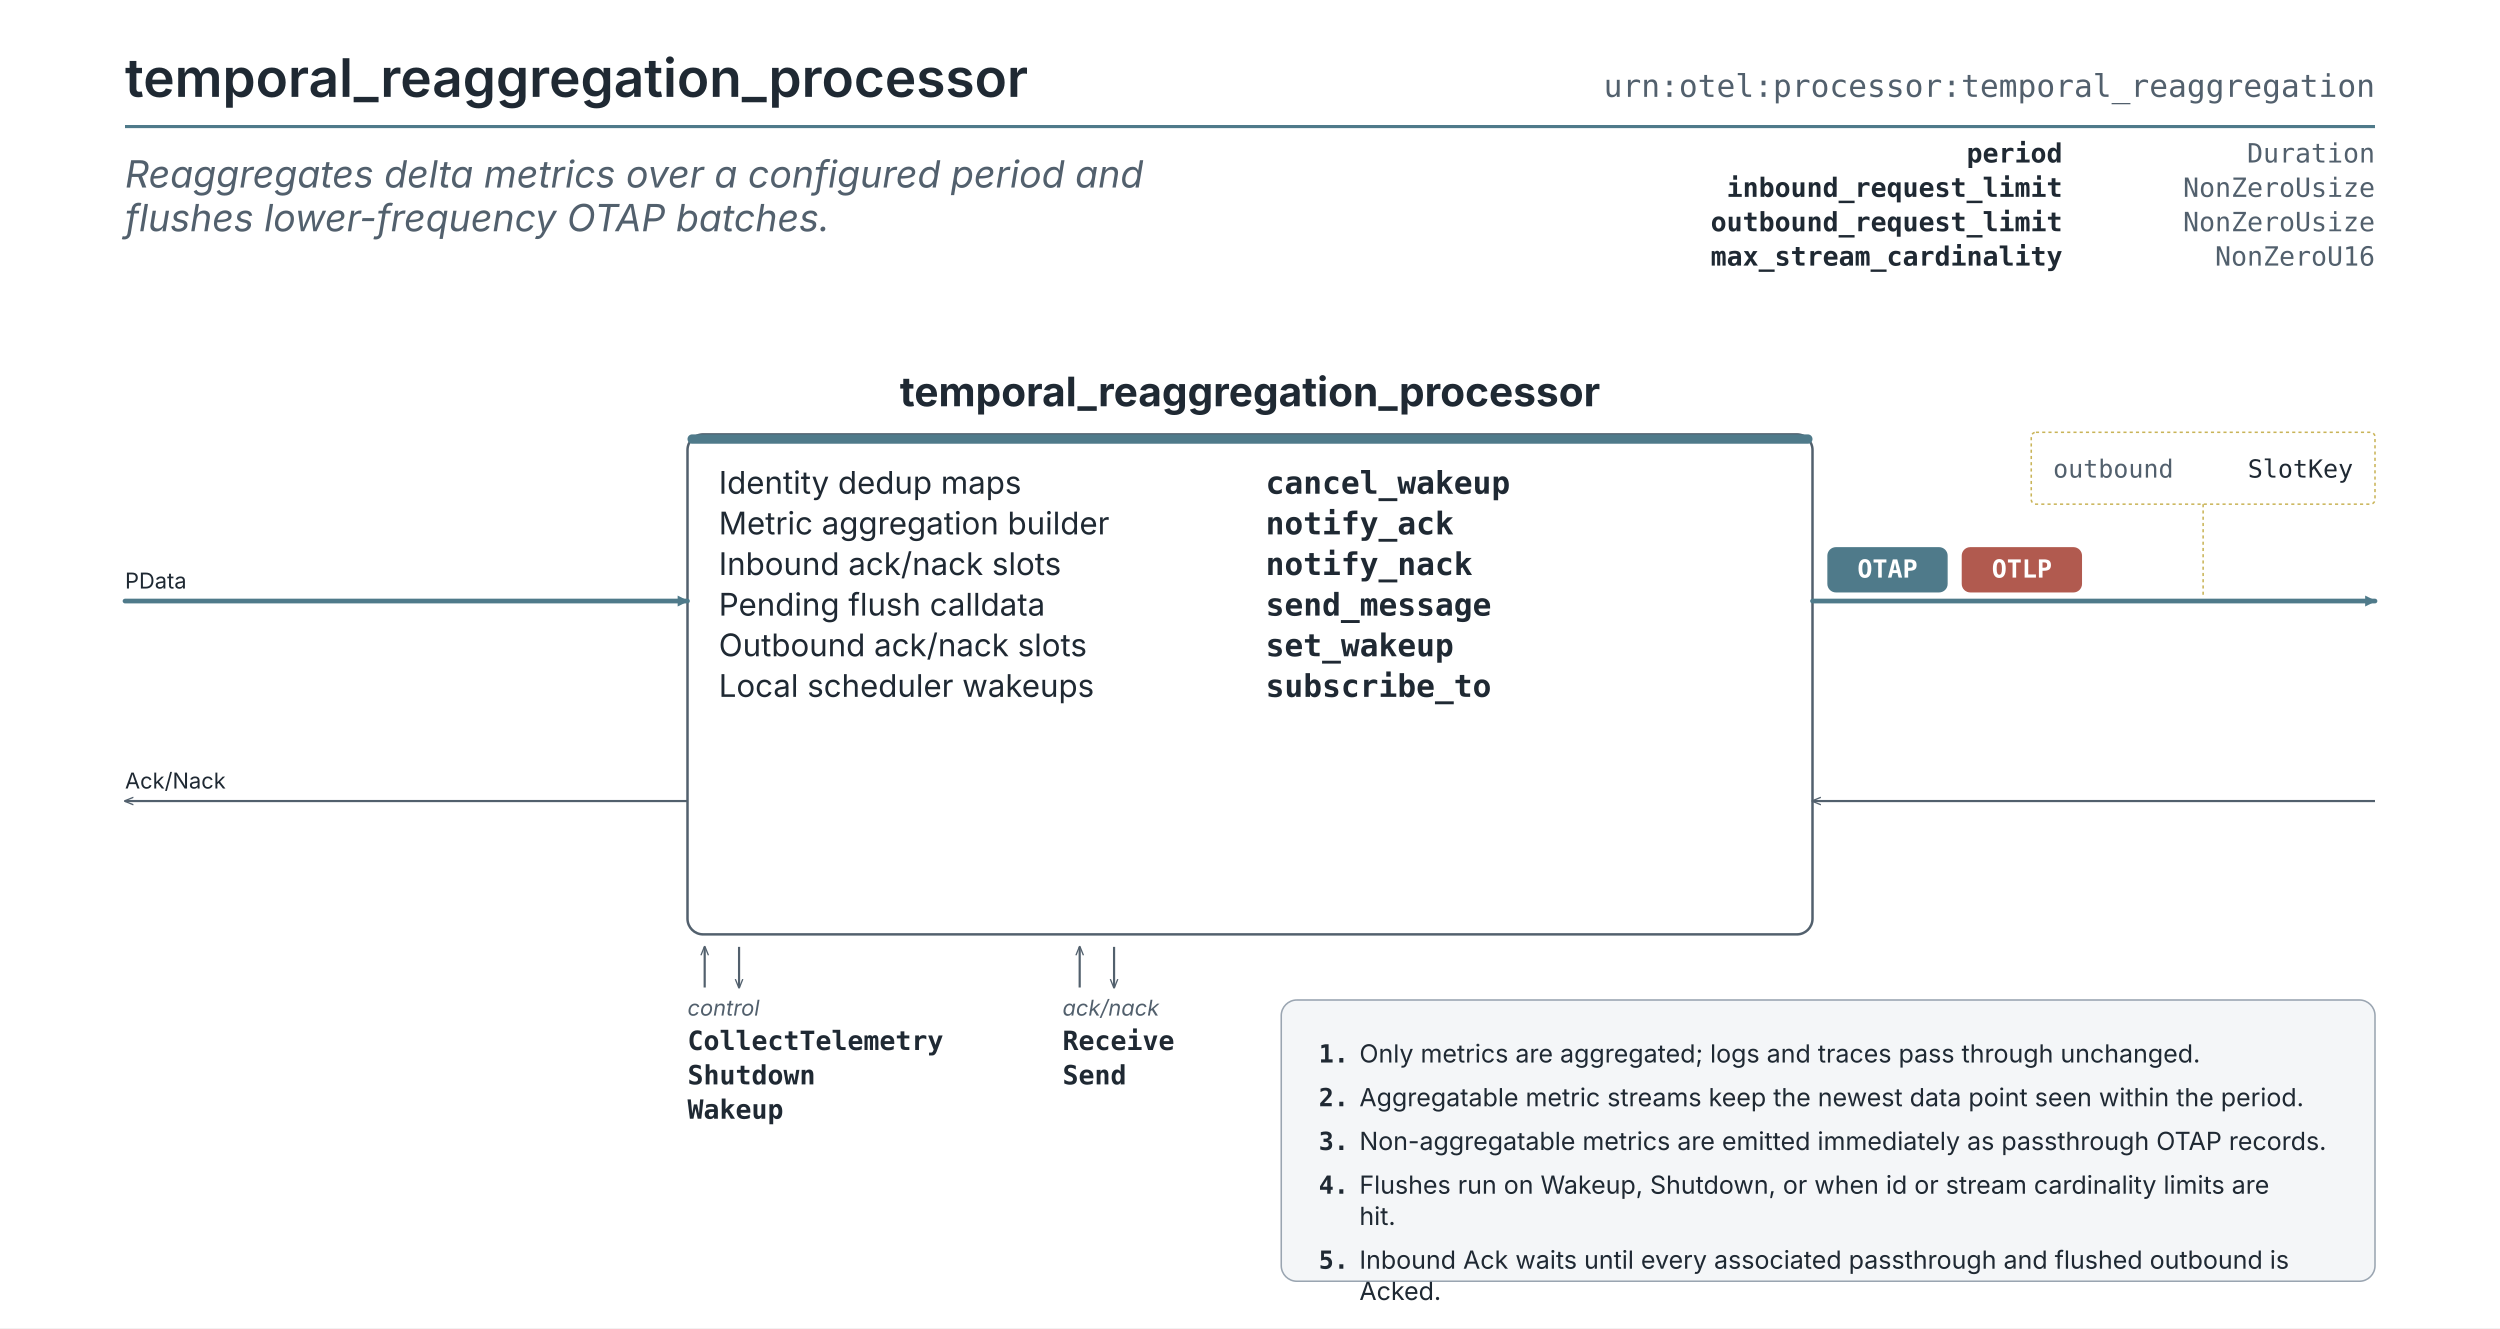
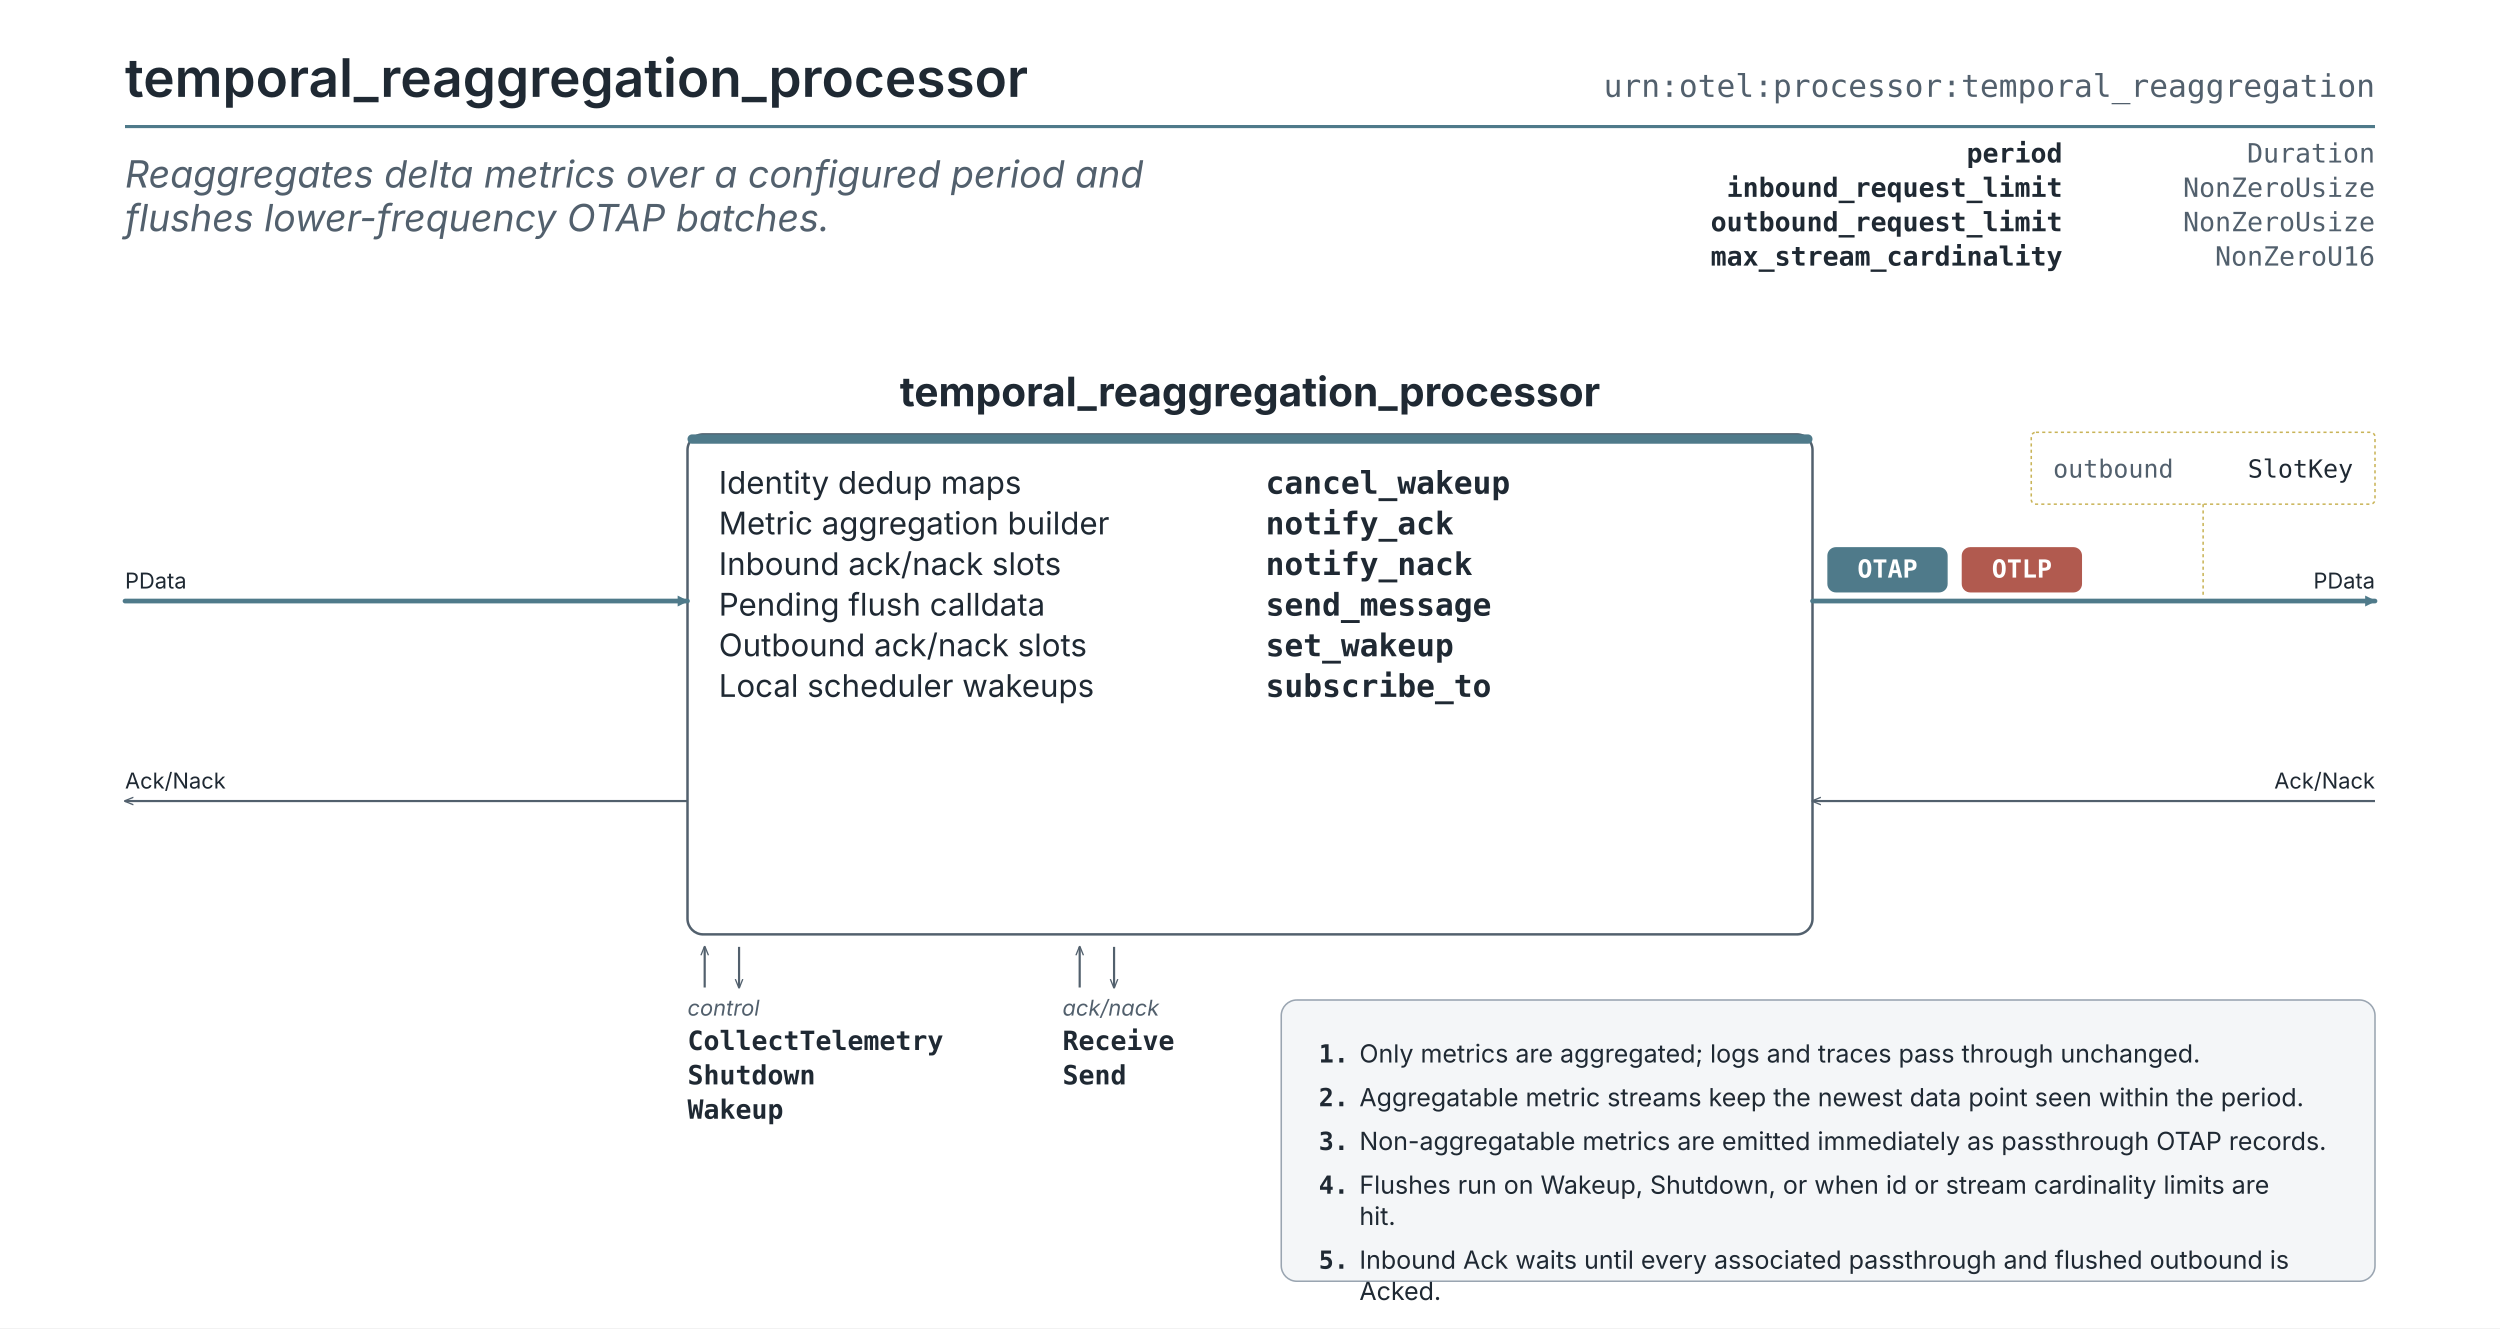
<svg xmlns="http://www.w3.org/2000/svg" width="1600" height="850" viewBox="0 0 1600 850" font-family="Inter, 'Helvetica Neue', Arial, sans-serif">
  <rect width="1600" height="850" fill="#ffffff" />
  <defs>
    <marker id="ah-pdata" viewBox="0 0 10 10" refX="9" refY="5" markerWidth="7" markerHeight="7" orient="auto-start-reverse" markerUnits="userSpaceOnUse">
      <path d="M0,0 L10,5 L0,10 z" fill="context-stroke" />
    </marker>
    <marker id="ah-ctrl" viewBox="0 0 10 10" refX="9" refY="5" markerWidth="6" markerHeight="6" orient="auto-start-reverse" markerUnits="userSpaceOnUse">
      <path d="M0,1 L10,5 L0,9" fill="none" stroke="context-stroke" stroke-width="1.4" />
    </marker>
  </defs>
  <rect x="80" y="80" width="1440" height="2" fill="#4f7a8a" />
  <text x="80" y="62" font-size="34" font-weight="600" fill="#1f2933">temporal_reaggregation_processor</text>
  <text x="1520" y="62" font-size="20" font-family="'JetBrains Mono', Menlo, Consolas, monospace" fill="#52606d" text-anchor="end">urn:otel:processor:temporal_reaggregation</text>
  <text x="80" y="120" font-size="24" font-style="italic" fill="#52606d">
    <tspan x="80" dy="0">Reaggregates delta metrics over a configured period and</tspan>
    <tspan x="80" dy="28">flushes lower-frequency OTAP batches.</tspan>
  </text>
  <text x="1320" y="104" text-anchor="end" font-size="17" font-weight="700" font-family="'JetBrains Mono', Menlo, Consolas, monospace" fill="#1f2933">period</text>
  <text x="1520" y="104" text-anchor="end" font-size="17" font-family="'JetBrains Mono', Menlo, Consolas, monospace" fill="#52606d">Duration</text>
  <text x="1320" y="126" text-anchor="end" font-size="17" font-weight="700" font-family="'JetBrains Mono', Menlo, Consolas, monospace" fill="#1f2933">inbound_request_limit</text>
  <text x="1520" y="126" text-anchor="end" font-size="17" font-family="'JetBrains Mono', Menlo, Consolas, monospace" fill="#52606d">NonZeroUsize</text>
  <text x="1320" y="148" text-anchor="end" font-size="17" font-weight="700" font-family="'JetBrains Mono', Menlo, Consolas, monospace" fill="#1f2933">outbound_request_limit</text>
  <text x="1520" y="148" text-anchor="end" font-size="17" font-family="'JetBrains Mono', Menlo, Consolas, monospace" fill="#52606d">NonZeroUsize</text>
  <text x="1320" y="170" text-anchor="end" font-size="17" font-weight="700" font-family="'JetBrains Mono', Menlo, Consolas, monospace" fill="#1f2933">max_stream_cardinality</text>
  <text x="1520" y="170" text-anchor="end" font-size="17" font-family="'JetBrains Mono', Menlo, Consolas, monospace" fill="#52606d">NonZeroU16</text>
  <text x="800.0" y="260" text-anchor="middle" font-size="26" font-weight="700" fill="#1f2933">temporal_reaggregation_processor</text>
  <g>
    <rect x="440.0" y="278" width="720" height="320" rx="10" ry="10" fill="white" stroke="#52606d" stroke-width="1.6" />
    <rect x="440.0" y="278" width="720" height="6" rx="3" ry="3" fill="#4f7a8a" />
    <text x="800.0" y="306" text-anchor="middle" font-size="26" font-weight="600" fill="#1f2933" />
  </g>
  <text x="460.0" y="316" font-size="20" fill="#1f2933">Identity dedup maps</text>
  <text x="460.0" y="342" font-size="20" fill="#1f2933">Metric aggregation builder</text>
  <text x="460.0" y="368" font-size="20" fill="#1f2933">Inbound ack/nack slots</text>
  <text x="460.0" y="394" font-size="20" fill="#1f2933">Pending flush calldata</text>
  <text x="460.0" y="420" font-size="20" fill="#1f2933">Outbound ack/nack slots</text>
  <text x="460.0" y="446" font-size="20" fill="#1f2933">Local scheduler wakeups</text>
  <text x="810.0" y="316" font-size="20" font-weight="700" font-family="'JetBrains Mono', Menlo, Consolas, monospace" fill="#1f2933">cancel_wakeup</text>
  <text x="810.0" y="342" font-size="20" font-weight="700" font-family="'JetBrains Mono', Menlo, Consolas, monospace" fill="#1f2933">notify_ack</text>
  <text x="810.0" y="368" font-size="20" font-weight="700" font-family="'JetBrains Mono', Menlo, Consolas, monospace" fill="#1f2933">notify_nack</text>
  <text x="810.0" y="394" font-size="20" font-weight="700" font-family="'JetBrains Mono', Menlo, Consolas, monospace" fill="#1f2933">send_message</text>
  <text x="810.0" y="420" font-size="20" font-weight="700" font-family="'JetBrains Mono', Menlo, Consolas, monospace" fill="#1f2933">set_wakeup</text>
  <text x="810.0" y="446" font-size="20" font-weight="700" font-family="'JetBrains Mono', Menlo, Consolas, monospace" fill="#1f2933">subscribe_to</text>
  <line x1="80" y1="384.667" x2="440.0" y2="384.667" stroke="#4f7a8a" stroke-width="3.0" stroke-linecap="round" marker-end="url(#ah-pdata)" />
  <line x1="1160.0" y1="384.667" x2="1520" y2="384.667" stroke="#4f7a8a" stroke-width="3.0" stroke-linecap="round" marker-end="url(#ah-pdata)" />
  <g>
    <rect x="1170.0" y="350.667" width="76" height="28" rx="5" ry="5" fill="#4f7a8a" stroke="#4f7a8a" />
    <text x="1208.0" y="369.667" text-anchor="middle" font-size="16" font-weight="700" font-family="'JetBrains Mono', Menlo, Consolas, monospace" fill="white">OTAP</text>
  </g>
  <g>
    <rect x="1256.0" y="350.667" width="76" height="28" rx="5" ry="5" fill="#b15a4f" stroke="#b15a4f" />
    <text x="1294.0" y="369.667" text-anchor="middle" font-size="16" font-weight="700" font-family="'JetBrains Mono', Menlo, Consolas, monospace" fill="white">OTLP</text>
  </g>
  <line x1="1520" y1="512.667" x2="1160.0" y2="512.667" stroke="#52606d" stroke-width="1.4" marker-end="url(#ah-ctrl)" />
  <line x1="440.0" y1="512.667" x2="80" y2="512.667" stroke="#52606d" stroke-width="1.4" marker-end="url(#ah-ctrl)" />
  <text x="80" y="376.667" text-anchor="start" font-size="14" fill="#1f2933">PData</text>
  <text x="80" y="504.667" text-anchor="start" font-size="14" fill="#1f2933">Ack/Nack</text>
+   <text x="1520" y="376.667" text-anchor="end" font-size="14" fill="#1f2933">PData</text>
+   <text x="1520" y="504.667" text-anchor="end" font-size="14" fill="#1f2933">Ack/Nack</text>
  <rect x="1300.0" y="276.667" width="220" height="46" rx="3" ry="3" fill="white" stroke="#c9b458" stroke-width="1" stroke-dasharray="2,2" />
  <text x="1314.0" y="305.667" font-size="16" font-family="'JetBrains Mono', Menlo, Consolas, monospace" fill="#52606d">outbound</text>
  <text x="1506.0" y="305.667" text-anchor="end" font-size="16" font-family="'JetBrains Mono', Menlo, Consolas, monospace" fill="#1f2933">SlotKey</text>
  <line x1="1410.0" y1="322.667" x2="1410.0" y2="380.667" stroke="#c9b458" stroke-width="1" stroke-dasharray="2,2" />
  <line x1="451.0" y1="632" x2="451.0" y2="606" stroke="#52606d" stroke-width="1.4" marker-end="url(#ah-ctrl)" />
  <line x1="473.0" y1="606" x2="473.0" y2="632" stroke="#52606d" stroke-width="1.4" marker-end="url(#ah-ctrl)" />
  <text x="440.0" y="650" font-size="14" font-style="italic" fill="#52606d">control</text>
  <text x="440.0" y="672" font-size="17" font-weight="700" font-family="'JetBrains Mono', Menlo, Consolas, monospace" fill="#1f2933">CollectTelemetry</text>
  <text x="440.0" y="694" font-size="17" font-weight="700" font-family="'JetBrains Mono', Menlo, Consolas, monospace" fill="#1f2933">Shutdown</text>
  <text x="440.0" y="716" font-size="17" font-weight="700" font-family="'JetBrains Mono', Menlo, Consolas, monospace" fill="#1f2933">Wakeup</text>
  <line x1="691.0" y1="632" x2="691.0" y2="606" stroke="#52606d" stroke-width="1.4" marker-end="url(#ah-ctrl)" />
  <line x1="713.0" y1="606" x2="713.0" y2="632" stroke="#52606d" stroke-width="1.4" marker-end="url(#ah-ctrl)" />
  <text x="680.0" y="650" font-size="14" font-style="italic" fill="#52606d">ack/nack</text>
  <text x="680.0" y="672" font-size="17" font-weight="700" font-family="'JetBrains Mono', Menlo, Consolas, monospace" fill="#1f2933">Receive</text>
  <text x="680.0" y="694" font-size="17" font-weight="700" font-family="'JetBrains Mono', Menlo, Consolas, monospace" fill="#1f2933">Send</text>
  <rect x="820" y="640" width="700" height="180" rx="10" ry="10" fill="#f4f6f8" stroke="#9aa5b1" stroke-width="1" />
  <text x="844" y="680" font-size="16" font-weight="700" font-family="'JetBrains Mono', Menlo, Consolas, monospace" fill="#1f2933">1.</text>
  <text x="870" y="680" font-size="16" fill="#1f2933">Only metrics are aggregated; logs and traces pass through unchanged.</text>
  <text x="844" y="708" font-size="16" font-weight="700" font-family="'JetBrains Mono', Menlo, Consolas, monospace" fill="#1f2933">2.</text>
  <text x="870" y="708" font-size="16" fill="#1f2933">Aggregatable metric streams keep the newest data point seen within the period.</text>
  <text x="844" y="736" font-size="16" font-weight="700" font-family="'JetBrains Mono', Menlo, Consolas, monospace" fill="#1f2933">3.</text>
  <text x="870" y="736" font-size="16" fill="#1f2933">Non-aggregatable metrics are emitted immediately as passthrough OTAP records.</text>
  <text x="844" y="764" font-size="16" font-weight="700" font-family="'JetBrains Mono', Menlo, Consolas, monospace" fill="#1f2933">4.</text>
  <text x="870" y="764" font-size="16" fill="#1f2933">Flushes run on Wakeup, Shutdown, or when id or stream cardinality limits are</text>
  <text x="870" y="784" font-size="16" fill="#1f2933">hit.</text>
  <text x="844" y="812" font-size="16" font-weight="700" font-family="'JetBrains Mono', Menlo, Consolas, monospace" fill="#1f2933">5.</text>
  <text x="870" y="812" font-size="16" fill="#1f2933">Inbound Ack waits until every associated passthrough and flushed outbound is</text>
  <text x="870" y="832" font-size="16" fill="#1f2933">Acked.</text>
</svg>
